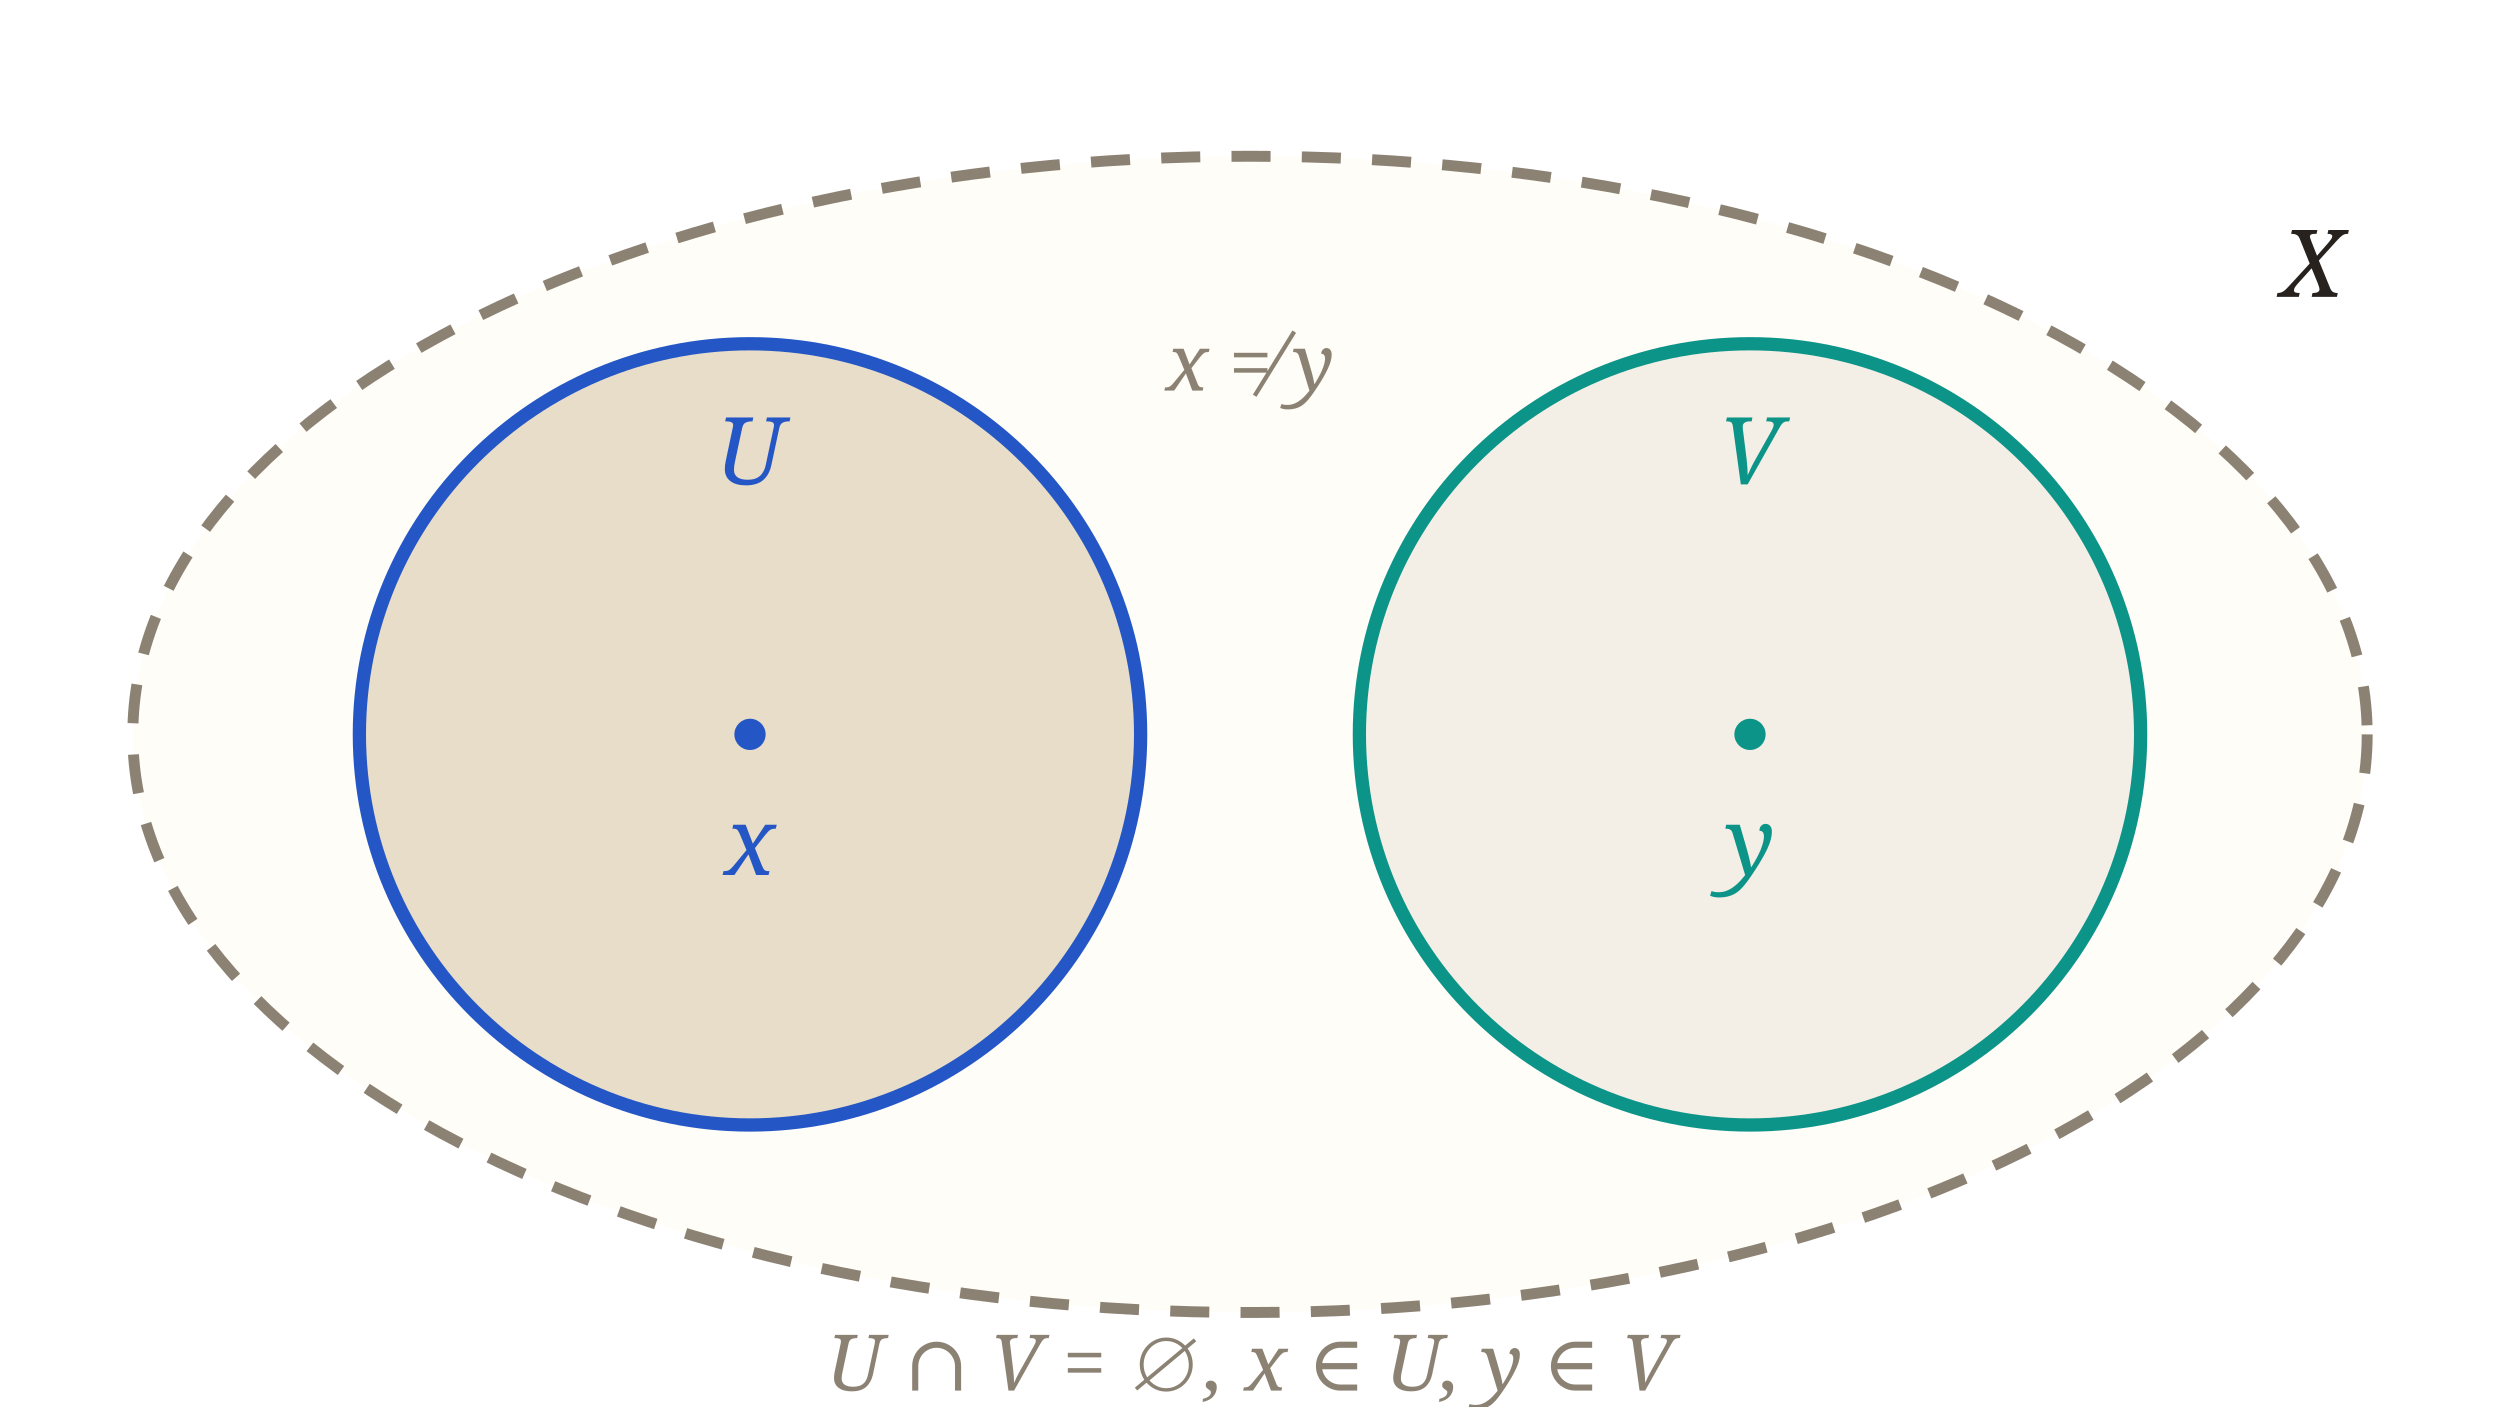
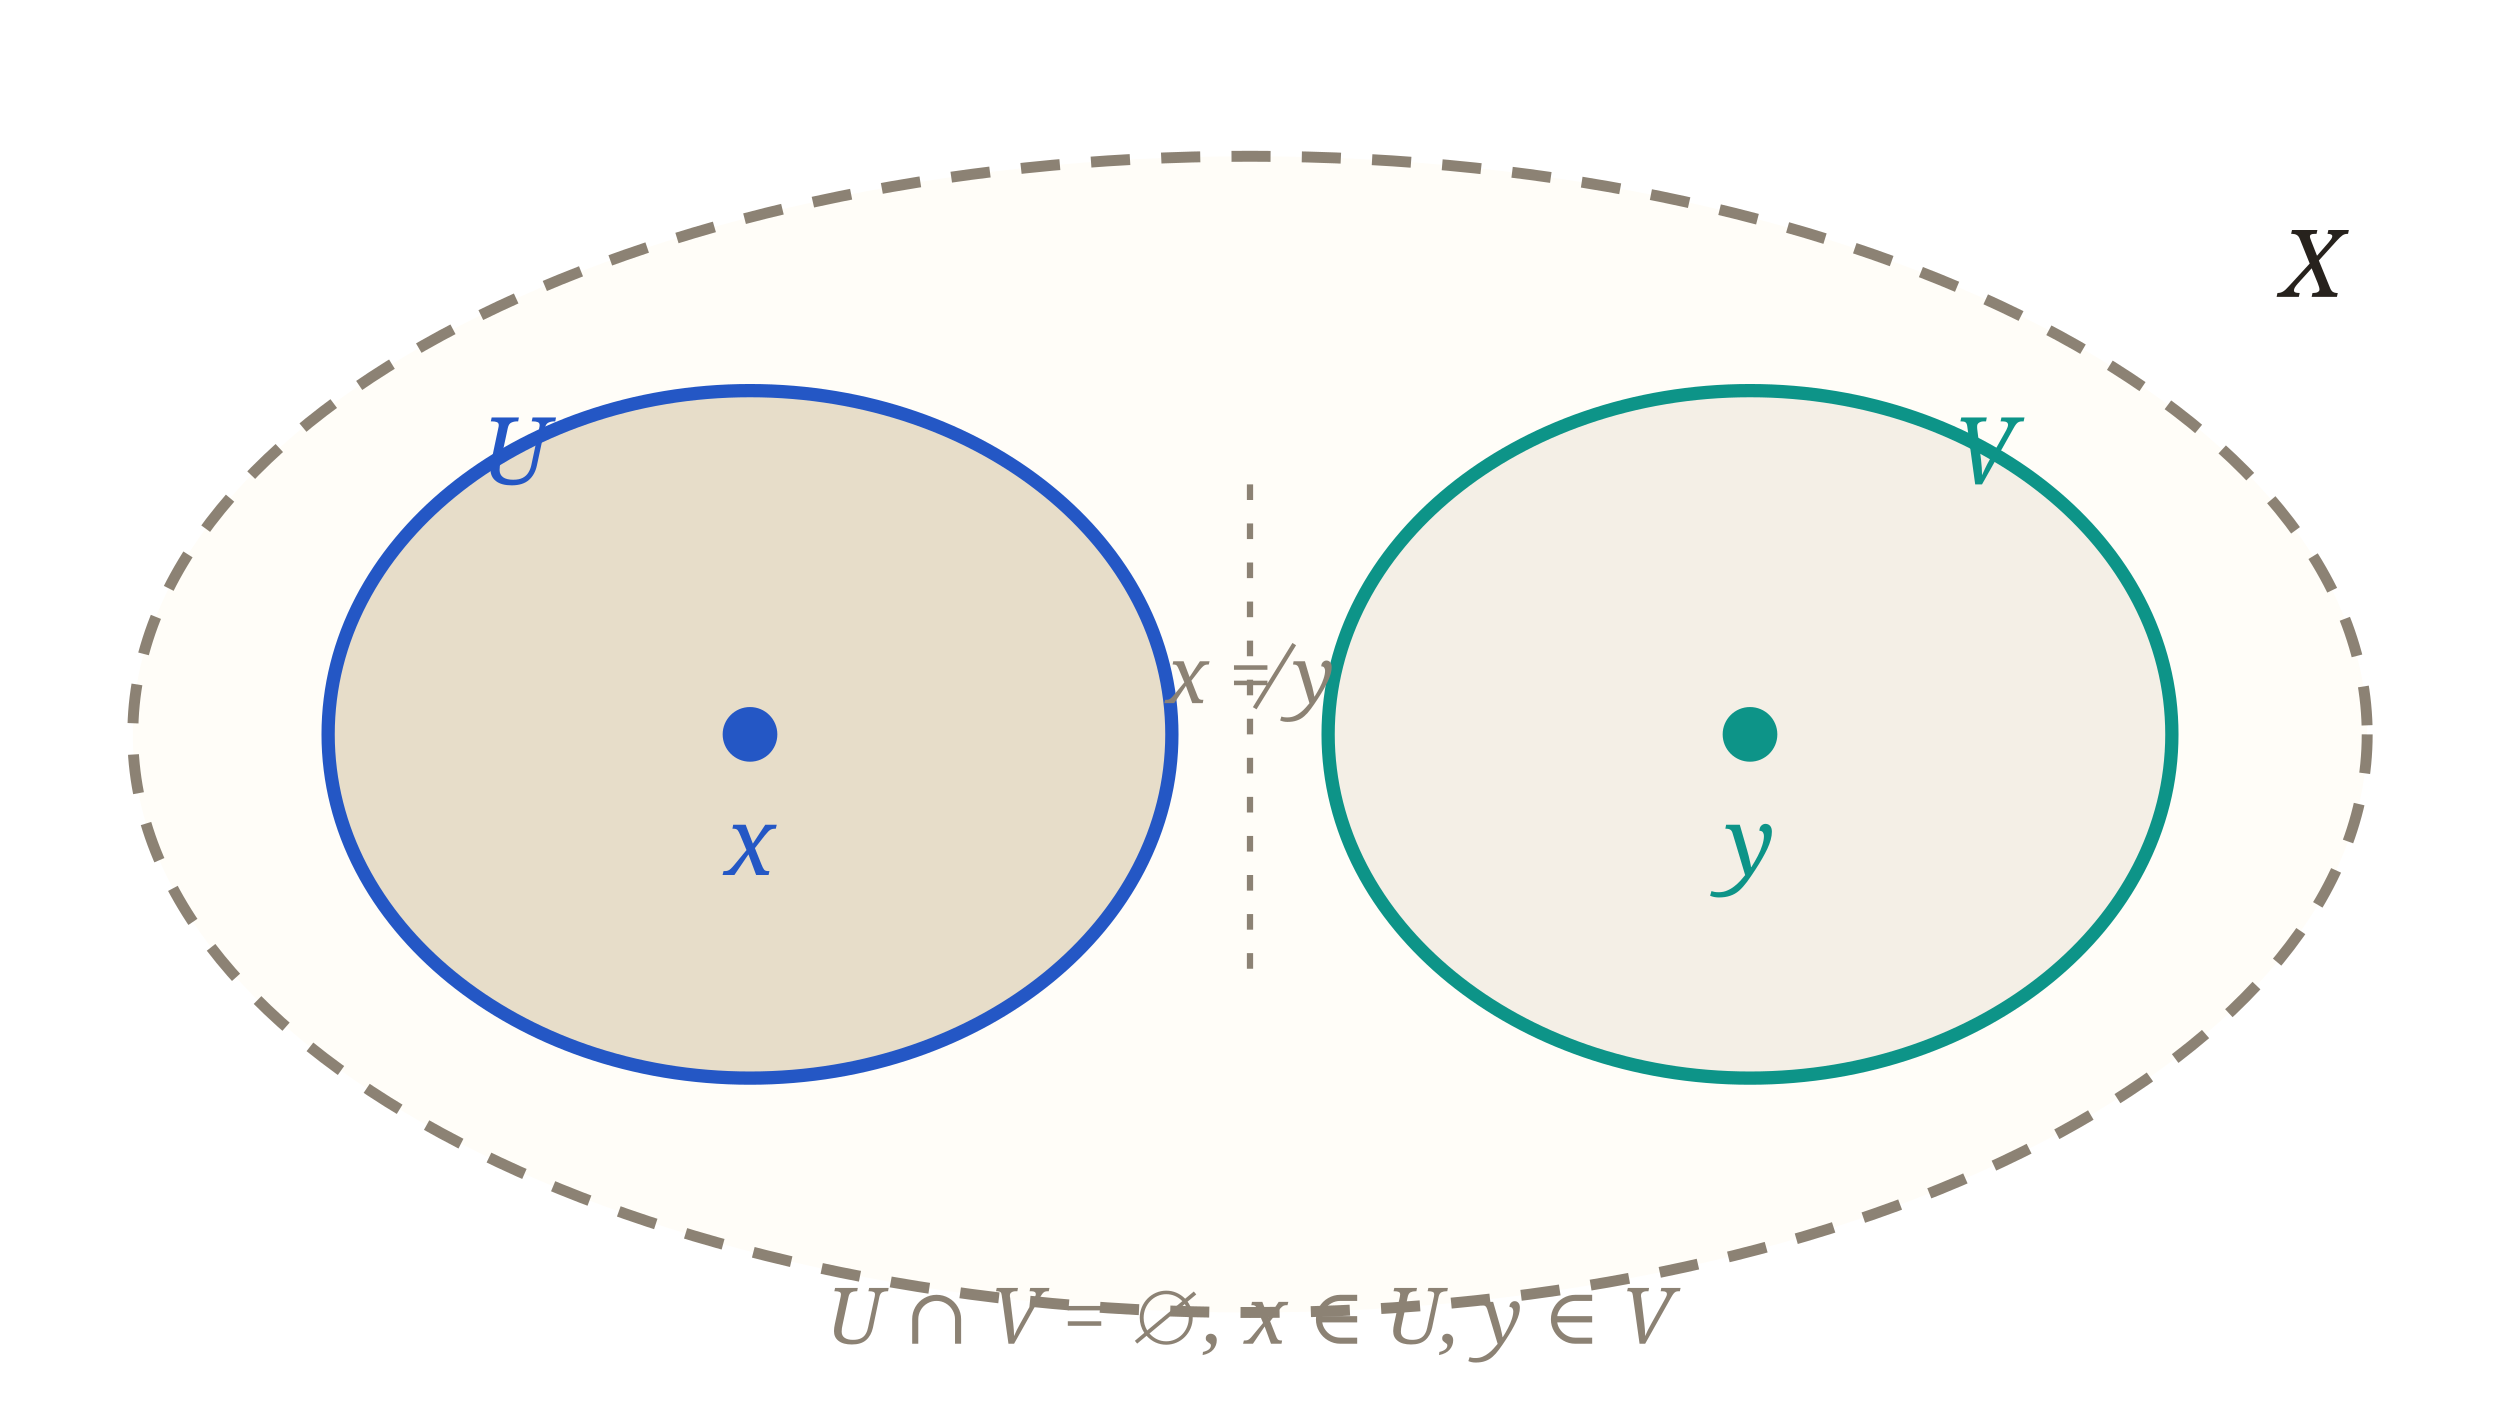
<svg xmlns="http://www.w3.org/2000/svg" viewBox="0 0 320 180" font-family="'Newsreader',Georgia,serif" role="img" aria-label="Hausdorff separation: two points x and y enclosed in disjoint open sets U and V inside a topological space X">
-   <ellipse cx="160" cy="94" rx="143" ry="74" fill="var(--dia-paper,#fffdf8)" stroke="var(--dia-ink,#8c8274)" stroke-width="1.4" stroke-dasharray="5 4" />
+   <ellipse cx="160" cy="94" rx="143" ry="74" fill="var(--dia-paper,#fffdf8)" stroke="var(--dia-mut,#8c8274)" stroke-width="1.4" stroke-dasharray="5 4" />
  <text x="292" y="38" font-size="12" fill="var(--dia-ink,#27221d)" font-style="italic">X</text>
-   <circle cx="96" cy="94" r="50" fill="var(--dia-fill,#e7ddc9)" stroke="var(--dia-acc,#2457c5)" stroke-width="1.7" />
-   <circle cx="224" cy="94" r="50" fill="var(--dia-fill2,#f4efe6)" stroke="var(--dia-acc2,#0d9488)" stroke-width="1.7" />
-   <circle cx="96" cy="94" r="2" fill="var(--dia-acc,#2457c5)" />
+   <ellipse cx="96" cy="94" rx="54" ry="44" fill="var(--dia-fill,#e7ddc9)" stroke="var(--dia-acc,#2457c5)" stroke-width="1.7" />
+   <ellipse cx="224" cy="94" rx="54" ry="44" fill="var(--dia-fill2,#f4efe6)" stroke="var(--dia-acc2,#0d9488)" stroke-width="1.7" />
+   <line x1="160" y1="62" x2="160" y2="126" stroke="var(--dia-mut,#8c8274)" stroke-width="0.8" stroke-dasharray="2 3" />
+   <circle cx="96" cy="94" r="3.5" fill="var(--dia-acc,#2457c5)" />
  <text x="96" y="112" font-size="12" fill="var(--dia-acc,#2457c5)" text-anchor="middle" font-style="italic">x</text>
-   <circle cx="224" cy="94" r="2" fill="var(--dia-acc2,#0d9488)" />
+   <circle cx="224" cy="94" r="3.5" fill="var(--dia-acc2,#0d9488)" />
  <text x="224" y="112" font-size="12" fill="var(--dia-acc2,#0d9488)" text-anchor="middle" font-style="italic">y</text>
-   <text x="96" y="62" font-size="12" fill="var(--dia-acc,#2457c5)" text-anchor="middle" font-style="italic">U</text>
-   <text x="224" y="62" font-size="12" fill="var(--dia-acc2,#0d9488)" text-anchor="middle" font-style="italic">V</text>
-   <text x="160" y="50" font-size="10" fill="var(--dia-ink,#8c8274)" text-anchor="middle" font-style="italic">x ≠
+   <text x="66" y="62" font-size="12" fill="var(--dia-acc,#2457c5)" text-anchor="middle" font-style="italic">U</text>
+   <text x="254" y="62" font-size="12" fill="var(--dia-acc2,#0d9488)" text-anchor="middle" font-style="italic">V</text>
+   <text x="160" y="90" font-size="10" fill="var(--dia-mut,#8c8274)" text-anchor="middle" font-style="italic">x ≠
    y</text>
-   <text x="160" y="178" font-size="10" fill="var(--dia-ink,#8c8274)" text-anchor="middle" font-style="italic">U ∩ V = ∅,
+   <text x="160" y="172" font-size="10" fill="var(--dia-mut,#8c8274)" text-anchor="middle" font-style="italic">U ∩ V = ∅,
    x ∈ U, y ∈ V</text>
</svg>
